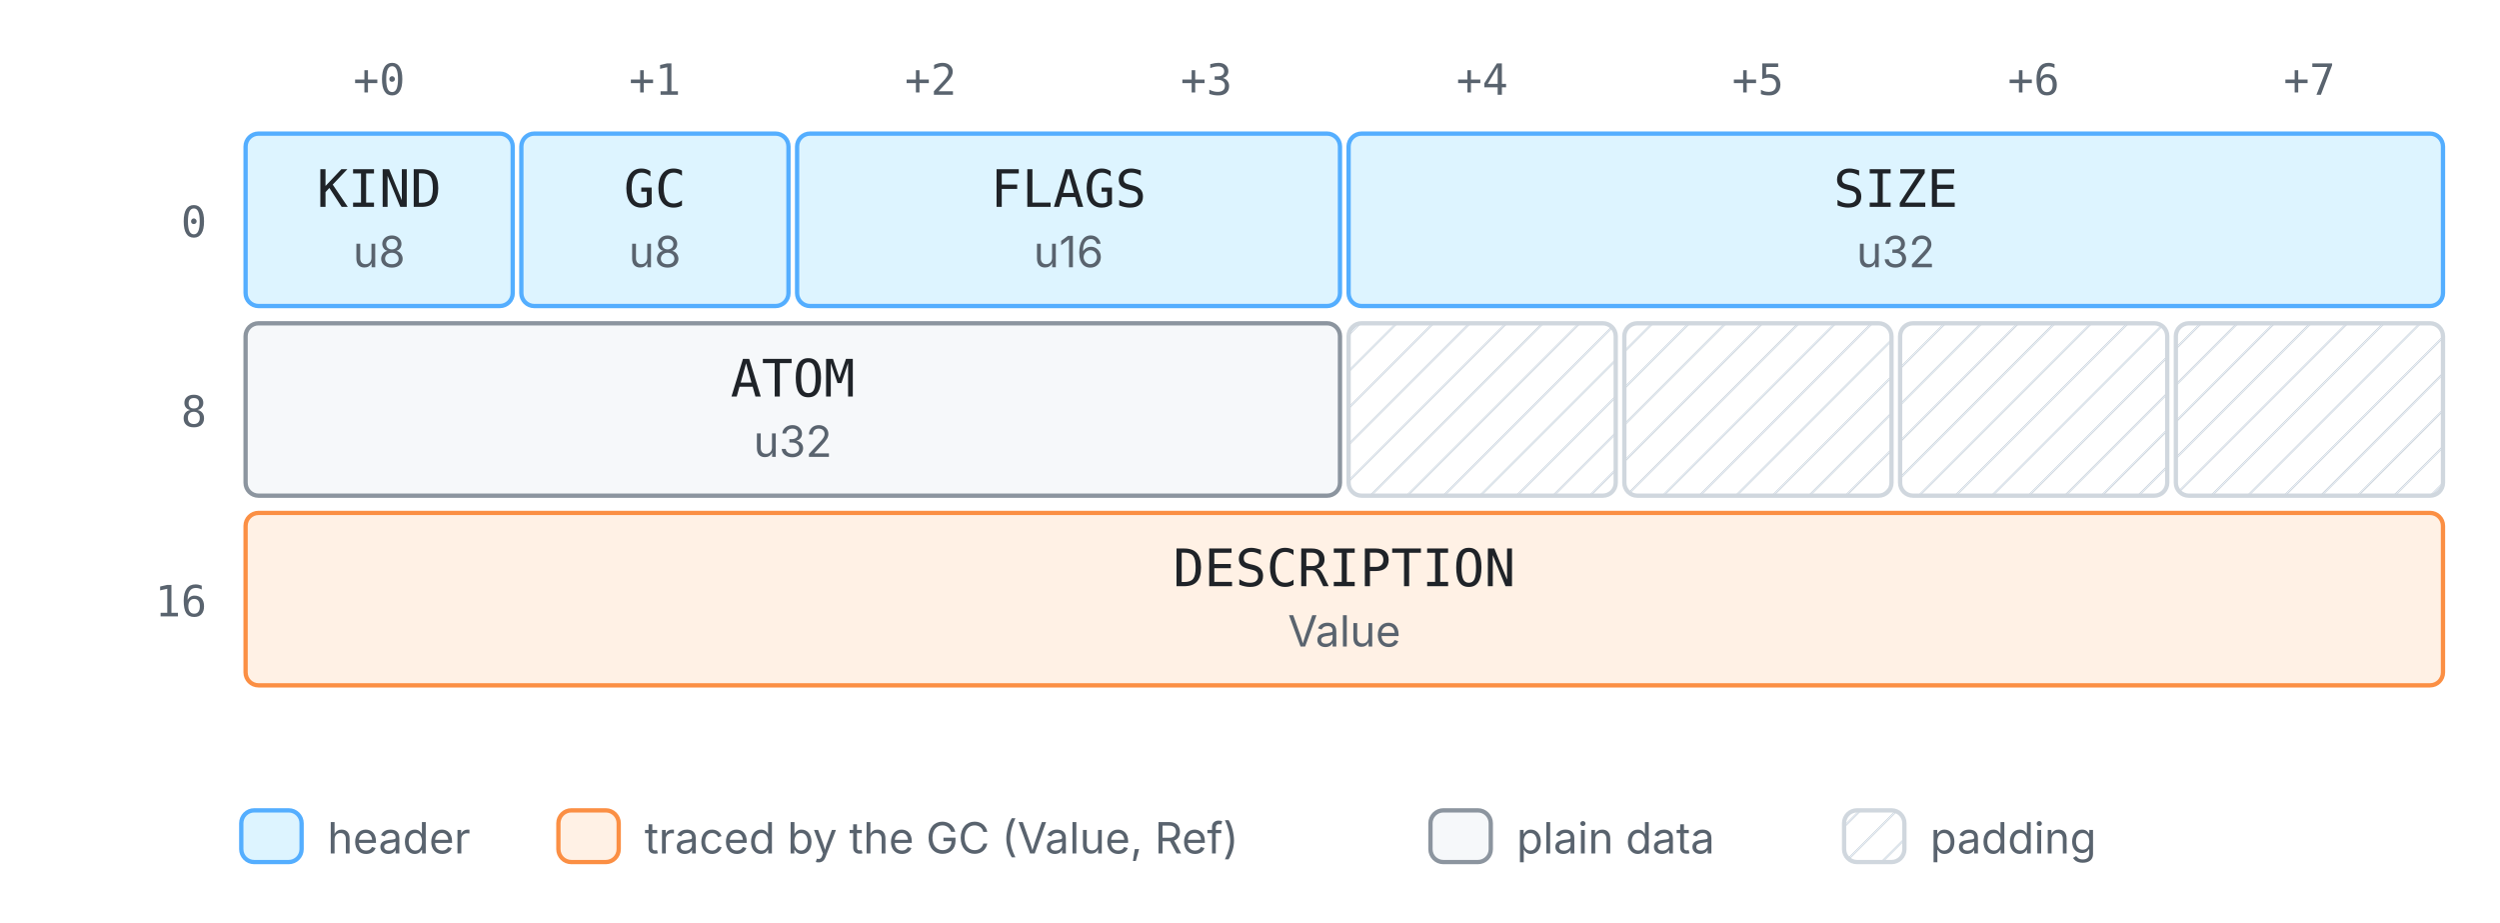
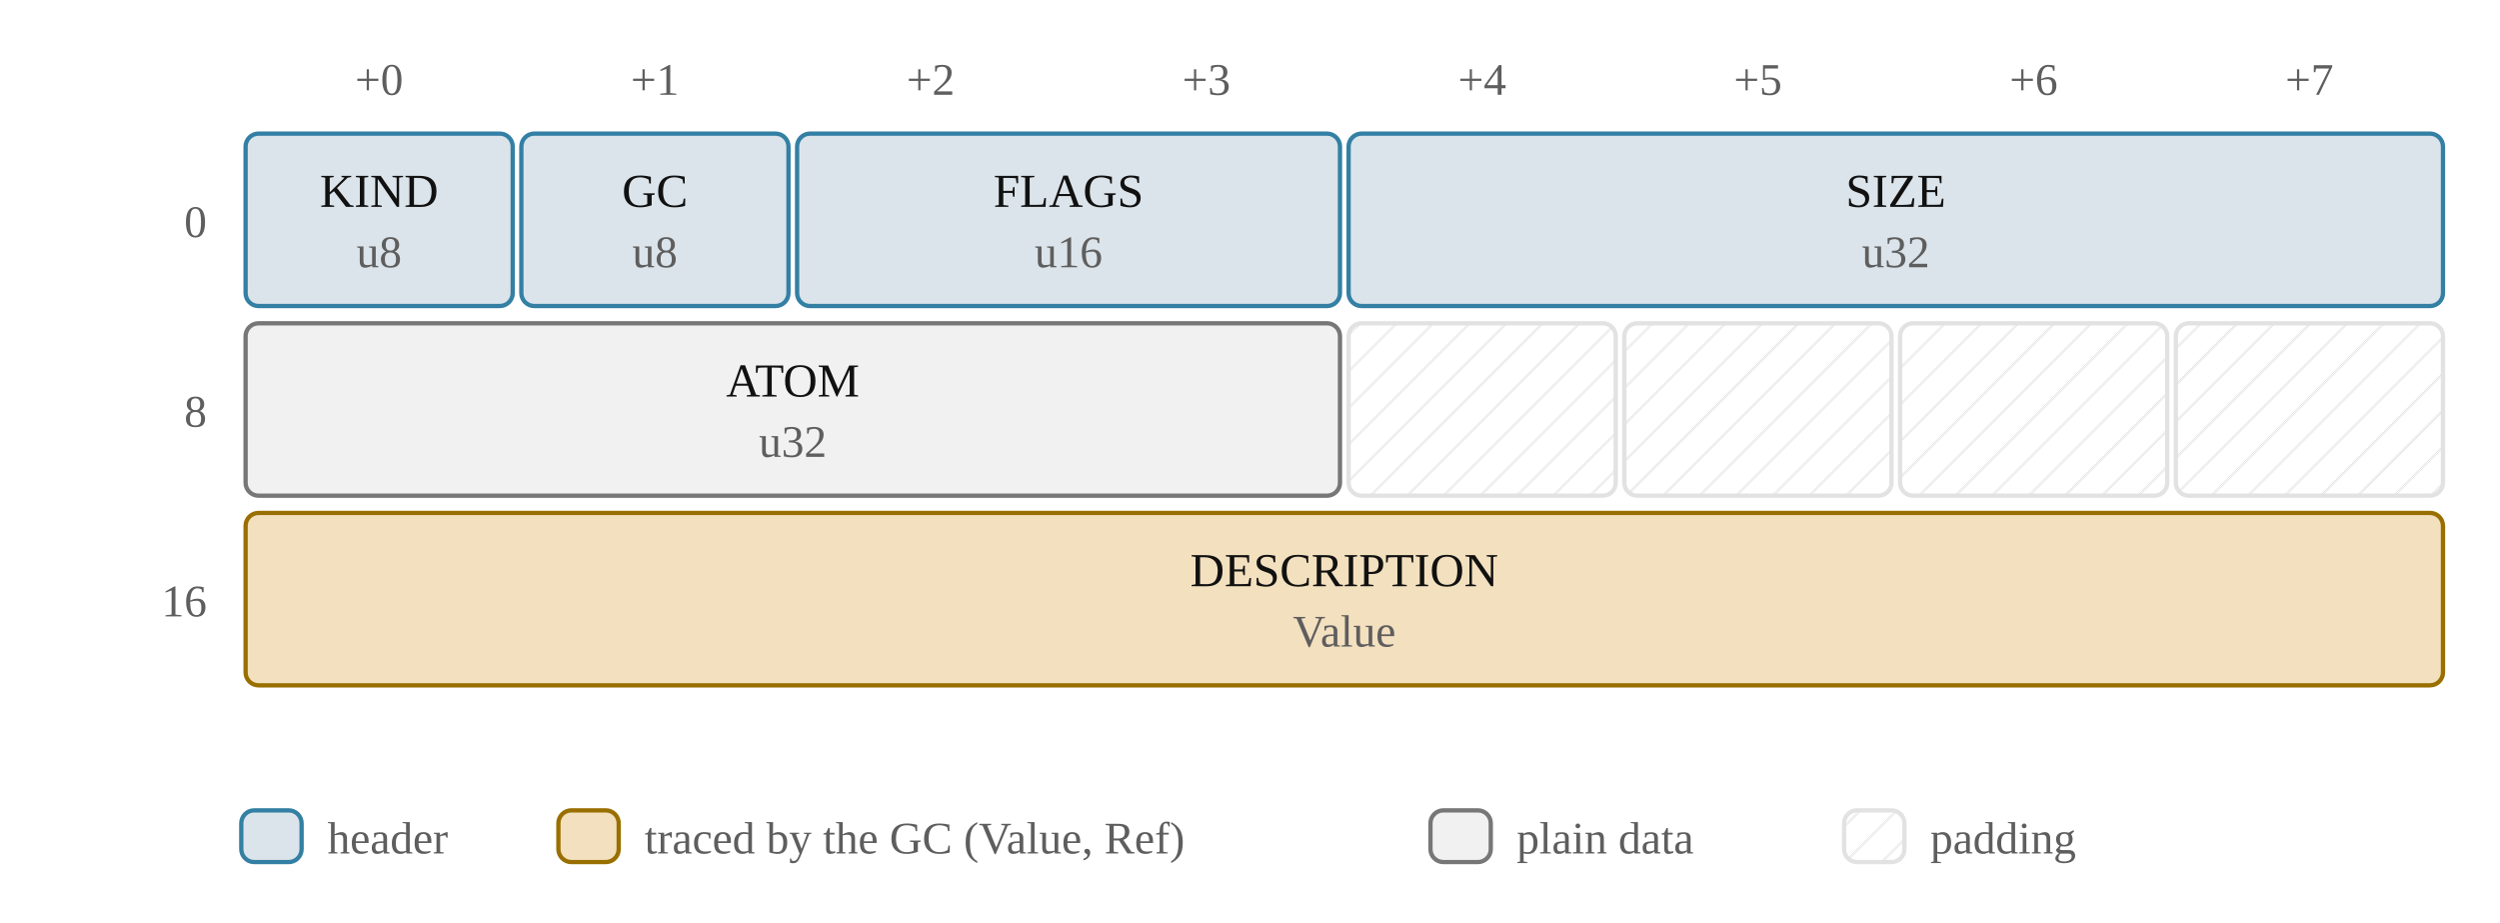
- <svg xmlns="http://www.w3.org/2000/svg" viewBox="0 0 580 214" width="580" height="214" role="img" aria-label="Layout of the Symbol cell">
+ <svg xmlns="http://www.w3.org/2000/svg" class="dg-cell-Symbol" viewBox="0 0 580 214" width="580" height="214" role="img" aria-label="Layout of the Symbol cell">
  <style>
-   text { font-family: ui-sans-serif, system-ui, -apple-system, "Segoe UI", sans-serif; font-size: 12px; fill: #1f2328; }
-   .mono { font-family: ui-monospace, "SF Mono", Menlo, Consolas, monospace; }
-   .small { font-size: 10px; fill: #59636e; }
-   .label { font-weight: 600; }
-   .box { fill: #f6f8fa; stroke: #8c959f; }
-   .hdr { fill: #ddf4ff; stroke: #54aeff; }
-   .traced { fill: #fff1e5; stroke: #fb8f44; }
-   .tag { fill: #fbefff; stroke: #c297ff; }
-   .pad { fill: url(#hatch); stroke: #d0d7de; }
-   .tail { fill: #f6f8fa; stroke: #8c959f; stroke-dasharray: 4 3; }
-   .opt { stroke-dasharray: 3 2; }
-   .rule { stroke: #8c959f; }
-   .hatch { stroke: #d0d7de; }
+   .dg-cell-Symbol text { font-family: var(--semantic-font-family-ui, "Mallos Serif", Georgia, serif); font-size: 12px; fill: var(--semantic-color-text-primary, #111111); }
+   .dg-cell-Symbol .mono { font-family: var(--semantic-font-family-code, "Commit Mono", ui-monospace, Menlo, monospace); font-size: 11px; }
+   .dg-cell-Symbol .small { font-size: 10.5px; fill: var(--semantic-color-text-secondary, #5e5e5e); }
+   .dg-cell-Symbol .label { font-weight: 600; }
+   .dg-cell-Symbol .title { font-weight: 600; font-size: 13px; }
+   .dg-cell-Symbol .box, .dg-cell-Symbol .host { fill: var(--semantic-color-background-surface, #f1f1f1); stroke: var(--semantic-color-border-primary, #777777); }
+   .dg-cell-Symbol .hdr, .dg-cell-Symbol .engine { fill: var(--semantic-color-background-fill-secondary-information, #dbe4ea); stroke: var(--semantic-color-border-information, #3380a4); }
+   .dg-cell-Symbol .traced, .dg-cell-Symbol .arena { fill: var(--semantic-color-background-fill-secondary-warning, #f3e0be); stroke: var(--semantic-color-border-warning, #996f00); }
+   .dg-cell-Symbol .tag { fill: var(--semantic-color-background-fill-secondary-positive, #dae6df); stroke: var(--semantic-color-border-positive, #378960); }
+   .dg-cell-Symbol .cell { fill: var(--semantic-color-background-canvas, #f8f8f8); stroke: var(--semantic-color-border-warning, #996f00); }
+   .dg-cell-Symbol .pad { fill: url(#cell-Symbol-hatch); stroke: var(--semantic-color-border-secondary, #e2e2e2); }
+   .dg-cell-Symbol .tail { fill: var(--semantic-color-background-surface, #f1f1f1); stroke: var(--semantic-color-border-primary, #777777); stroke-dasharray: 4 3; }
+   .dg-cell-Symbol .zero { fill: var(--semantic-color-background-canvas, #f8f8f8); stroke: var(--semantic-color-border-primary, #777777); stroke-dasharray: 4 3; }
+   .dg-cell-Symbol .dead { fill: var(--semantic-color-background-surface, #f1f1f1); stroke: var(--semantic-color-border-secondary, #e2e2e2); stroke-dasharray: 3 2; }
+   .dg-cell-Symbol .opt { stroke-dasharray: 3 2; }
+   .dg-cell-Symbol .rule { stroke: var(--semantic-color-text-secondary, #5e5e5e); stroke-width: 1.2; }
+   .dg-cell-Symbol .dash { stroke: var(--semantic-color-text-secondary, #5e5e5e); stroke-width: 1.2; stroke-dasharray: 4 3; }
+   .dg-cell-Symbol .arrow { stroke: var(--semantic-color-text-secondary, #5e5e5e); fill: none; stroke-width: 1.3; marker-end: url(#cell-Symbol-a); }
+   .dg-cell-Symbol .faint { stroke: var(--semantic-color-border-primary, #777777); fill: none; stroke-width: 1.1; stroke-dasharray: 4 3; marker-end: url(#cell-Symbol-a); }
+   .dg-cell-Symbol .head { fill: var(--semantic-color-text-secondary, #5e5e5e); }
+   .dg-cell-Symbol .hatch { stroke: var(--semantic-color-border-secondary, #e2e2e2); }
  @media (prefers-color-scheme: dark) {
-     text { fill: #e6edf3; }
-     .small { fill: #9198a1; }
-     .box, .tail { fill: #161b22; stroke: #6e7681; }
-     .hdr { fill: #0c2d6b; stroke: #388bfd; }
-     .traced { fill: #3d1d00; stroke: #db6d28; }
-     .tag { fill: #2b1a4a; stroke: #a371f7; }
-     .pad { stroke: #30363d; }
-     .rule { stroke: #6e7681; }
-     .hatch { stroke: #30363d; }
+     .dg-cell-Symbol text { fill: var(--semantic-color-text-primary, #f6f6f6); }
+     .dg-cell-Symbol .small { fill: var(--semantic-color-text-secondary, #ababab); }
+     .dg-cell-Symbol .box, .dg-cell-Symbol .host { fill: var(--semantic-color-background-surface, #2e2e2e); stroke: var(--semantic-color-border-primary, #919191); }
+     .dg-cell-Symbol .hdr, .dg-cell-Symbol .engine { fill: var(--semantic-color-background-fill-secondary-information, #1e313b); stroke: var(--semantic-color-border-information, #4c9bc1); }
+     .dg-cell-Symbol .traced, .dg-cell-Symbol .arena { fill: var(--semantic-color-background-fill-secondary-warning, #3b2b0c); stroke: var(--semantic-color-border-warning, #b8880c); }
+     .dg-cell-Symbol .tag { fill: var(--semantic-color-background-fill-secondary-positive, #1f3328); stroke: var(--semantic-color-border-positive, #4da578); }
+     .dg-cell-Symbol .cell { fill: var(--semantic-color-background-canvas, #161616); stroke: var(--semantic-color-border-warning, #b8880c); }
+     .dg-cell-Symbol .pad { stroke: var(--semantic-color-border-secondary, #464646); }
+     .dg-cell-Symbol .tail { fill: var(--semantic-color-background-surface, #2e2e2e); stroke: var(--semantic-color-border-primary, #919191); }
+     .dg-cell-Symbol .zero { fill: var(--semantic-color-background-canvas, #161616); stroke: var(--semantic-color-border-primary, #919191); }
+     .dg-cell-Symbol .dead { fill: var(--semantic-color-background-surface, #2e2e2e); stroke: var(--semantic-color-border-secondary, #464646); }
+     .dg-cell-Symbol .rule { stroke: var(--semantic-color-text-secondary, #ababab); }
+     .dg-cell-Symbol .dash { stroke: var(--semantic-color-text-secondary, #ababab); }
+     .dg-cell-Symbol .arrow { stroke: var(--semantic-color-text-secondary, #ababab); }
+     .dg-cell-Symbol .faint { stroke: var(--semantic-color-border-primary, #919191); }
+     .dg-cell-Symbol .head { fill: var(--semantic-color-text-secondary, #ababab); }
+     .dg-cell-Symbol .hatch { stroke: var(--semantic-color-border-secondary, #464646); }
  }
</style>
  <defs>
-     <pattern id="hatch" width="6" height="6" patternUnits="userSpaceOnUse" patternTransform="rotate(45)">
+     <pattern id="cell-Symbol-hatch" width="6" height="6" patternUnits="userSpaceOnUse" patternTransform="rotate(45)">
      <line x1="0" y1="0" x2="0" y2="6" class="hatch" />
    </pattern>
+     <marker id="cell-Symbol-a" viewBox="0 0 10 10" refX="9" refY="5" markerWidth="7" markerHeight="7" orient="auto-start-reverse">
+       <path class="head" d="M0 0 L10 5 L0 10 z" />
+     </marker>
  </defs>
  <text class="small mono" x="88" y="22" text-anchor="middle">+0</text>
  <text class="small mono" x="152" y="22" text-anchor="middle">+1</text>
  <text class="small mono" x="216" y="22" text-anchor="middle">+2</text>
  <text class="small mono" x="280" y="22" text-anchor="middle">+3</text>
  <text class="small mono" x="344" y="22" text-anchor="middle">+4</text>
  <text class="small mono" x="408" y="22" text-anchor="middle">+5</text>
  <text class="small mono" x="472" y="22" text-anchor="middle">+6</text>
  <text class="small mono" x="536" y="22" text-anchor="middle">+7</text>
  <text class="small mono" x="48" y="55" text-anchor="end">0</text>
  <text class="small mono" x="48" y="99" text-anchor="end">8</text>
  <text class="small mono" x="48" y="143" text-anchor="end">16</text>
  <rect class="hdr" x="57" y="31" width="62" height="40" rx="3" />
  <text class="mono" x="88" y="48" text-anchor="middle">KIND</text>
  <text class="small" x="88" y="62" text-anchor="middle">u8</text>
  <rect class="hdr" x="121" y="31" width="62" height="40" rx="3" />
  <text class="mono" x="152" y="48" text-anchor="middle">GC</text>
  <text class="small" x="152" y="62" text-anchor="middle">u8</text>
  <rect class="hdr" x="185" y="31" width="126" height="40" rx="3" />
  <text class="mono" x="248" y="48" text-anchor="middle">FLAGS</text>
  <text class="small" x="248" y="62" text-anchor="middle">u16</text>
  <rect class="hdr" x="313" y="31" width="254" height="40" rx="3" />
  <text class="mono" x="440" y="48" text-anchor="middle">SIZE</text>
  <text class="small" x="440" y="62" text-anchor="middle">u32</text>
  <rect class="box" x="57" y="75" width="254" height="40" rx="3" />
  <text class="mono" x="184" y="92" text-anchor="middle">ATOM</text>
  <text class="small" x="184" y="106" text-anchor="middle">u32</text>
  <rect class="traced" x="57" y="119" width="510" height="40" rx="3" />
  <text class="mono" x="312" y="136" text-anchor="middle">DESCRIPTION</text>
  <text class="small" x="312" y="150" text-anchor="middle">Value</text>
  <rect class="pad" x="313" y="75" width="62" height="40" rx="3" />
  <rect class="pad" x="377" y="75" width="62" height="40" rx="3" />
  <rect class="pad" x="441" y="75" width="62" height="40" rx="3" />
  <rect class="pad" x="505" y="75" width="62" height="40" rx="3" />
  <rect class="hdr" x="56" y="188" width="14" height="12" rx="3" />
  <text class="small" x="76" y="198" text-anchor="start">header</text>
  <rect class="traced" x="129.6" y="188" width="14" height="12" rx="3" />
  <text class="small" x="149.6" y="198" text-anchor="start">traced by the GC (Value, Ref)</text>
  <rect class="box" x="332" y="188" width="14" height="12" rx="3" />
  <text class="small" x="352" y="198" text-anchor="start">plain data</text>
  <rect class="pad" x="428" y="188" width="14" height="12" rx="3" />
  <text class="small" x="448" y="198" text-anchor="start">padding</text>
</svg>
